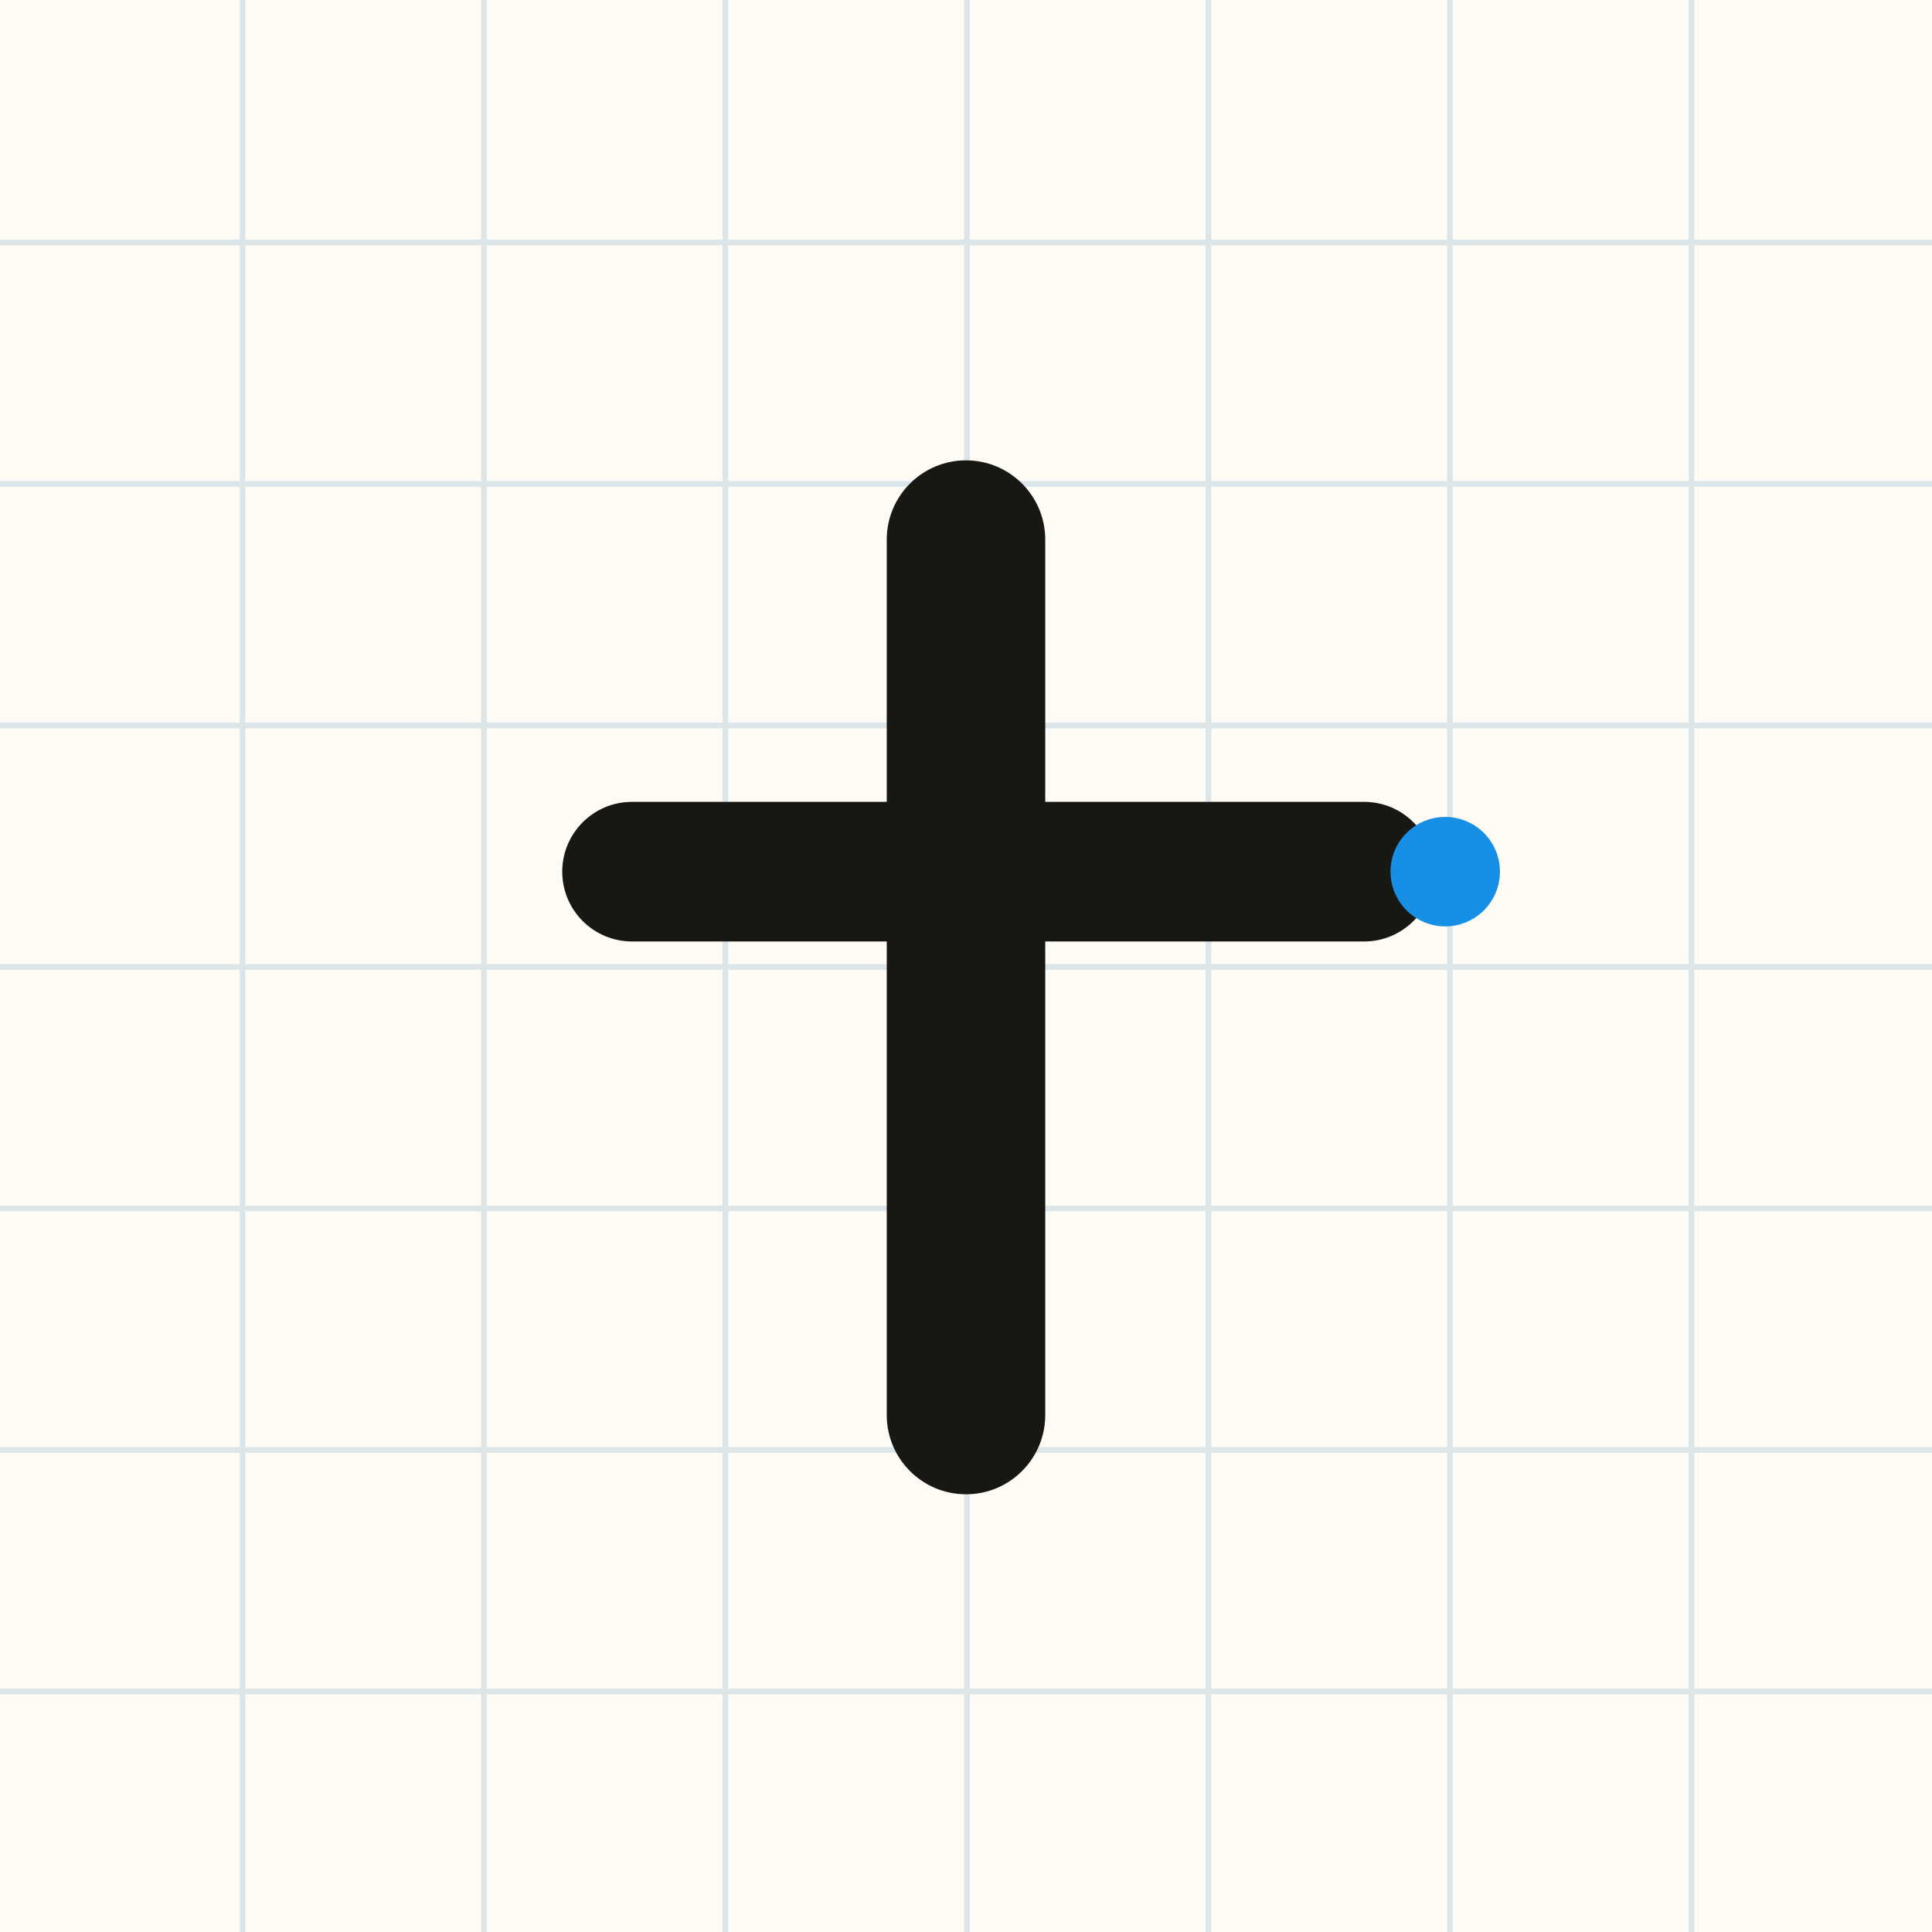
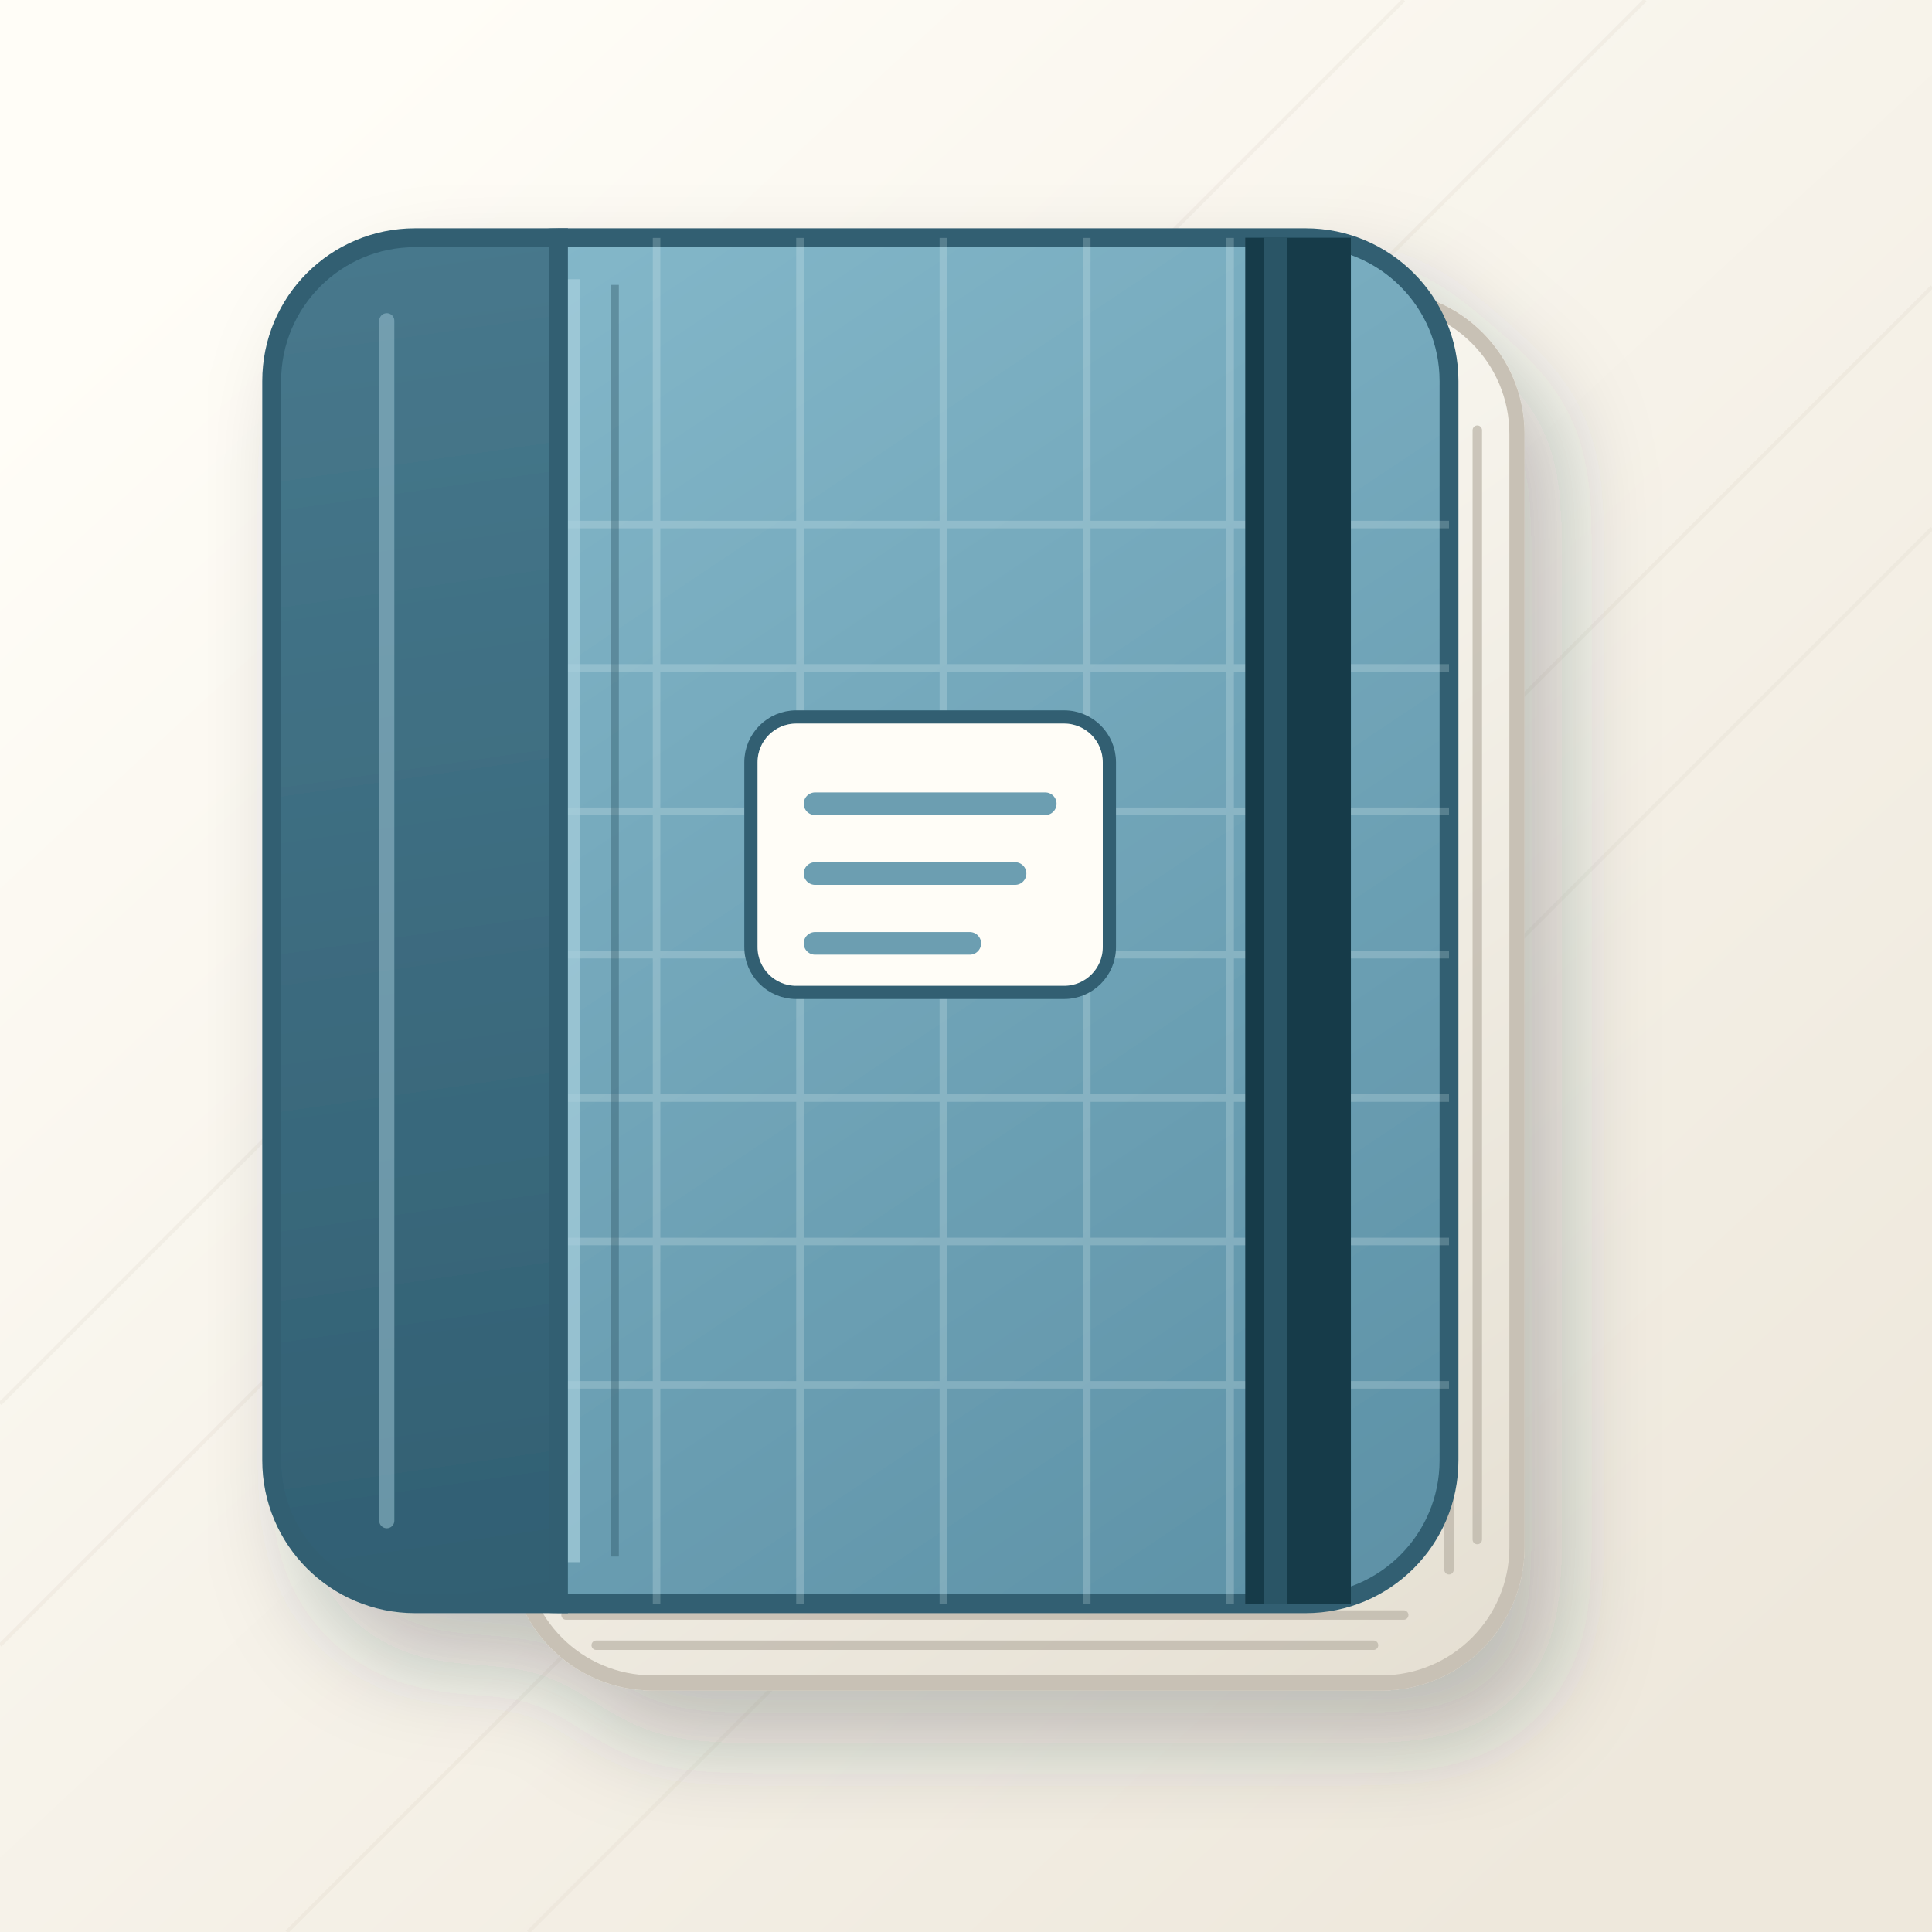
- <svg xmlns="http://www.w3.org/2000/svg" width="1024" height="1024" viewBox="0 0 1024 1024">
-   <rect width="1024" height="1024" fill="#fdfbf3" />
-   <g fill="#dce6e9">
-     <rect x="0" y="127" width="1024" height="3" />
-     <rect x="0" y="255" width="1024" height="3" />
-     <rect x="0" y="383" width="1024" height="3" />
-     <rect x="0" y="511" width="1024" height="3" />
-     <rect x="0" y="639" width="1024" height="3" />
-     <rect x="0" y="767" width="1024" height="3" />
-     <rect x="0" y="895" width="1024" height="3" />
-     <rect x="127" y="0" width="3" height="1024" />
-     <rect x="255" y="0" width="3" height="1024" />
-     <rect x="383" y="0" width="3" height="1024" />
-     <rect x="511" y="0" width="3" height="1024" />
-     <rect x="639" y="0" width="3" height="1024" />
-     <rect x="767" y="0" width="3" height="1024" />
-     <rect x="895" y="0" width="3" height="1024" />
+ <svg xmlns="http://www.w3.org/2000/svg" width="1024" height="1024" viewBox="0 0 1024 1024" role="img" aria-labelledby="title description">
+   <defs>
+     <linearGradient id="backgroundFill" x1="128" y1="96" x2="896" y2="928" gradientUnits="userSpaceOnUse">
+       <stop offset="0" stop-color="#fffdf7" />
+       <stop offset="1" stop-color="#eee8dc" />
+     </linearGradient>
+     <linearGradient id="coverFill" x1="252" y1="128" x2="738" y2="854" gradientUnits="userSpaceOnUse">
+       <stop offset="0" stop-color="#84b8ca" />
+       <stop offset="1" stop-color="#5d91a6" />
+     </linearGradient>
+     <linearGradient id="spineFill" x1="220" y1="128" x2="324" y2="848" gradientUnits="userSpaceOnUse">
+       <stop offset="0" stop-color="#47788c" />
+       <stop offset="1" stop-color="#315f72" />
+     </linearGradient>
+     <linearGradient id="pageBlock" x1="300" y1="162" x2="804" y2="891" gradientUnits="userSpaceOnUse">
+       <stop offset="0" stop-color="#fffef9" />
+       <stop offset="1" stop-color="#e5dfd2" />
+     </linearGradient>
+     <filter id="bookShadow" x="90" y="70" width="850" height="900" filterUnits="userSpaceOnUse" color-interpolation-filters="sRGB">
+       <feDropShadow dx="20" dy="28" stdDeviation="24" flood-color="#263238" flood-opacity="0.25" />
+     </filter>
+     <clipPath id="coverClip">
+       <rect x="220" y="126" width="548" height="724" rx="76" />
+     </clipPath>
+   </defs>
+   <g id="background">
+     <rect width="1024" height="1024" fill="url(#backgroundFill)" />
+     <path d="M0 744L744 0M0 872L872 0M152 1024L1024 152M280 1024L1024 280" stroke="#d9d2c5" stroke-width="2" opacity="0.22" />
  </g>
-   <rect x="470" y="244" width="84" height="548" rx="42" fill="#171714" />
-   <rect x="298" y="425" width="462" height="74" rx="37" fill="#171714" />
-   <circle cx="766" cy="462" r="29" fill="#178fe5" />
+   <g id="notebook" filter="url(#bookShadow)">
+     <g id="pages">
+       <rect x="274" y="158" width="530" height="734" rx="72" fill="url(#pageBlock)" stroke="#c8c1b5" stroke-width="8" />
+       <path d="M768 212V832M783 228V816M300 856H744M316 872H728" fill="none" stroke="#bbb4a8" stroke-width="5" stroke-linecap="round" opacity="0.72" />
+     </g>
+     <g id="cover">
+       <rect x="220" y="126" width="548" height="724" rx="76" fill="url(#coverFill)" stroke="#315f72" stroke-width="10" />
+       <g id="coverGrid" clip-path="url(#coverClip)" fill="none" stroke="#e9f4f6" stroke-width="4" opacity="0.22">
+         <path d="M348 126V850M424 126V850M500 126V850M576 126V850M652 126V850" />
+         <path d="M220 278H768M220 354H768M220 430H768M220 506H768M220 582H768M220 658H768M220 734H768" />
+       </g>
+       <path d="M304 148V828" fill="none" stroke="#a9d0dd" stroke-width="7" opacity="0.68" />
+       <path d="M326 151V825" fill="none" stroke="#274e5e" stroke-width="4" opacity="0.38" />
+     </g>
+     <g id="spine">
+       <path d="M296 126H220C178 126 144 160 144 202V774C144 816 178 850 220 850H296Z" fill="url(#spineFill)" stroke="#315f72" stroke-width="10" />
+       <path d="M205 170V806" fill="none" stroke="#8eb7c7" stroke-width="8" stroke-linecap="round" opacity="0.62" />
+     </g>
+     <g id="elasticBand">
+       <path d="M660 126H716V850H660Z" fill="#173b4a" />
+       <path d="M670 126H682V850H670Z" fill="#315e70" opacity="0.72" />
+     </g>
+     <g id="coverLabel">
+       <rect x="398" y="380" width="190" height="146" rx="24" fill="#fffdf7" stroke="#315f72" stroke-width="7" />
+       <path d="M432 426H554M432 463H538M432 500H514" fill="none" stroke="#6c9eb1" stroke-width="12" stroke-linecap="round" />
+     </g>
+   </g>
</svg>
